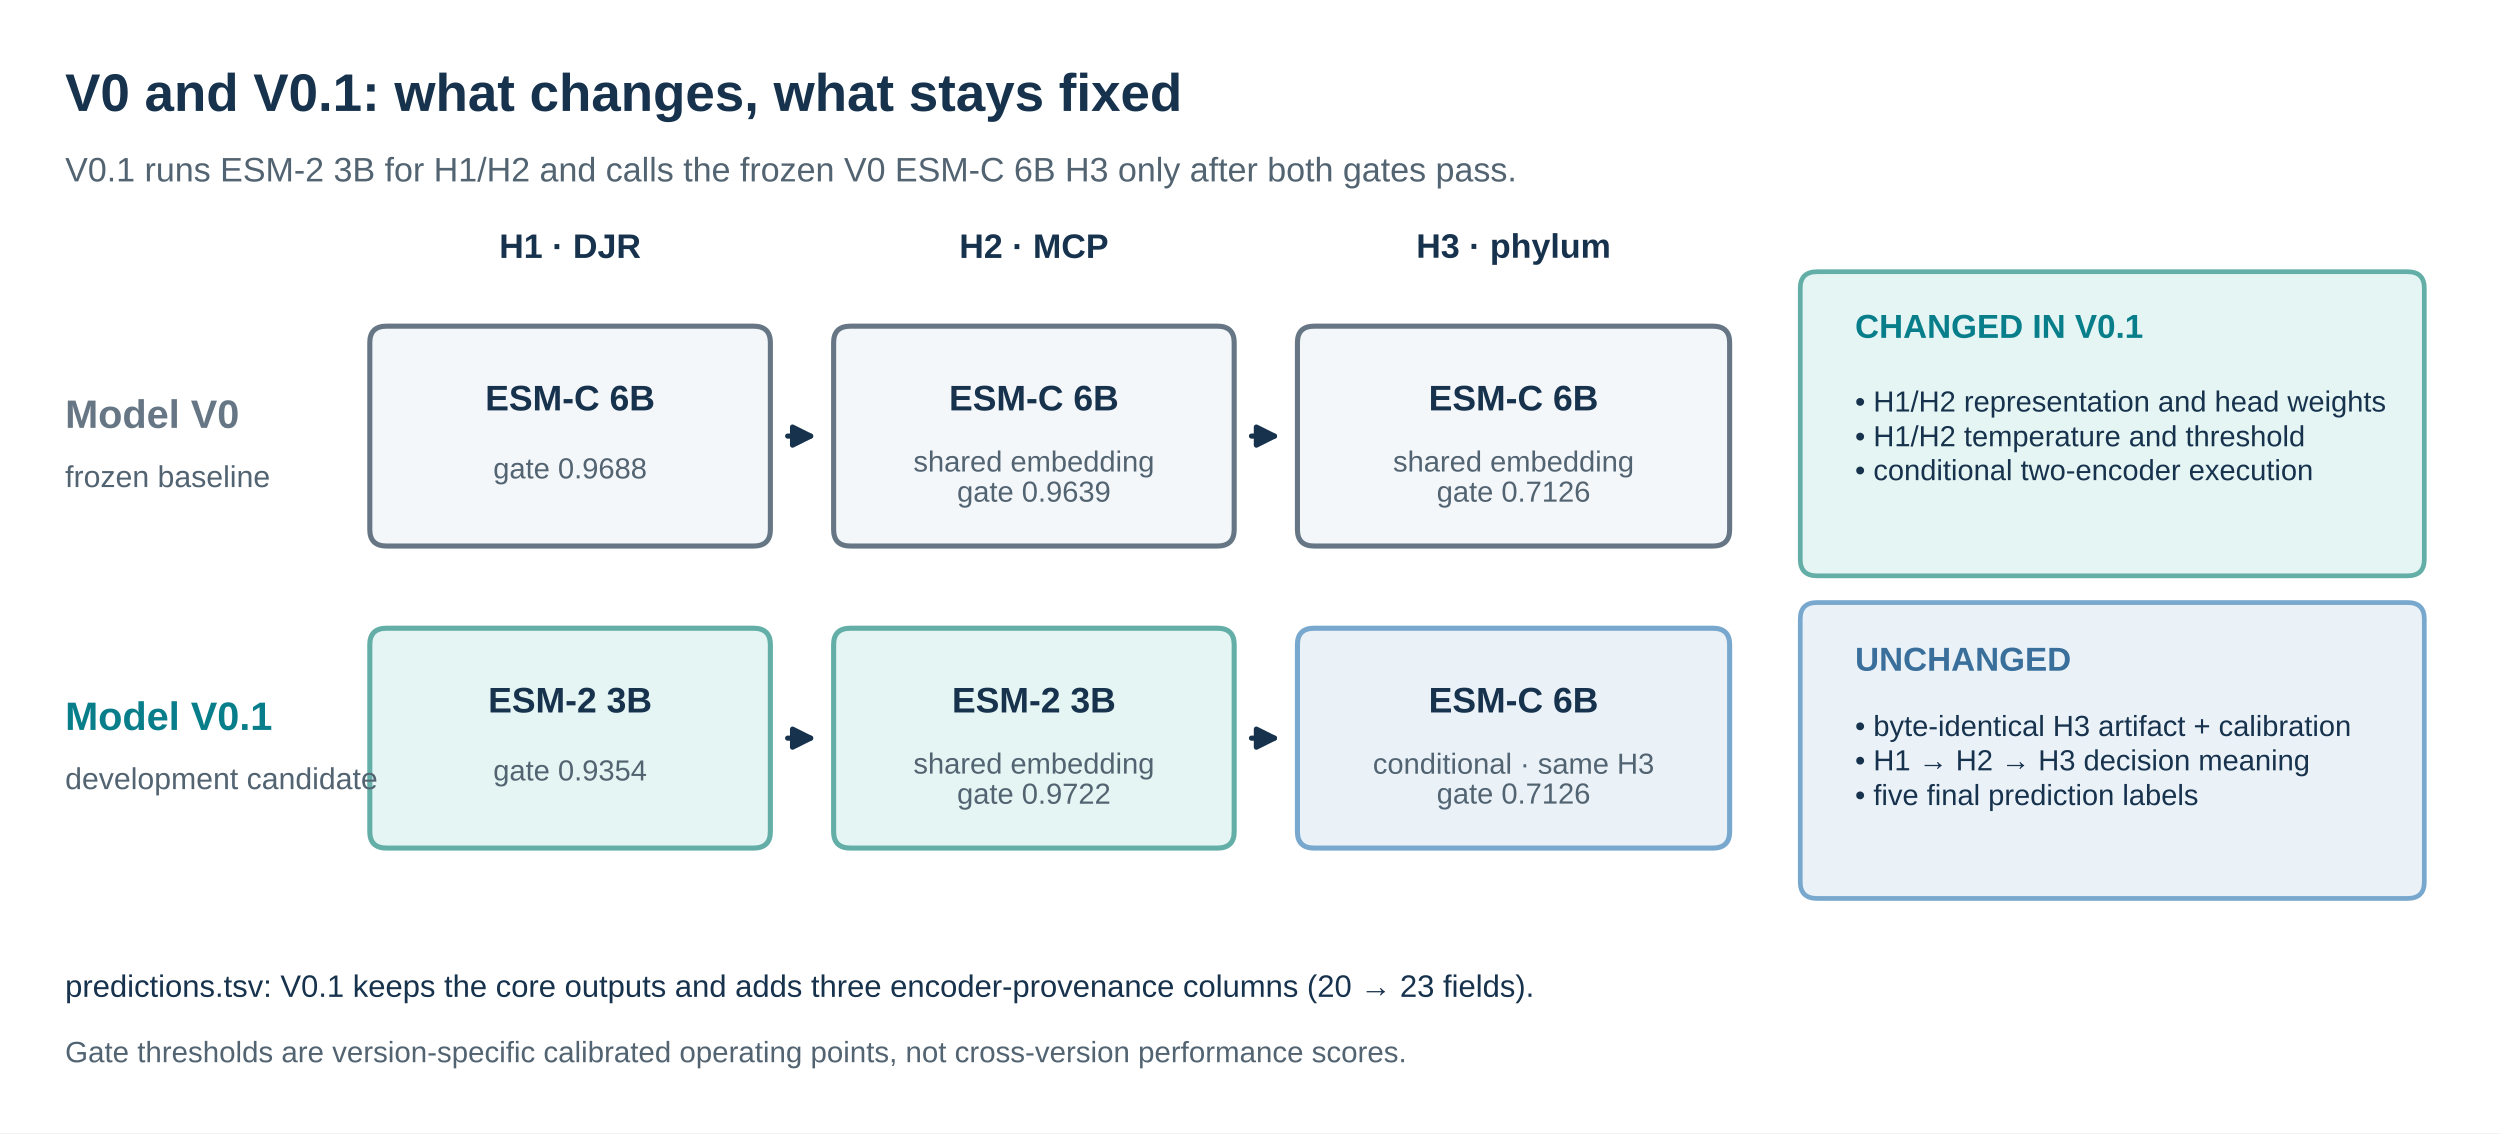
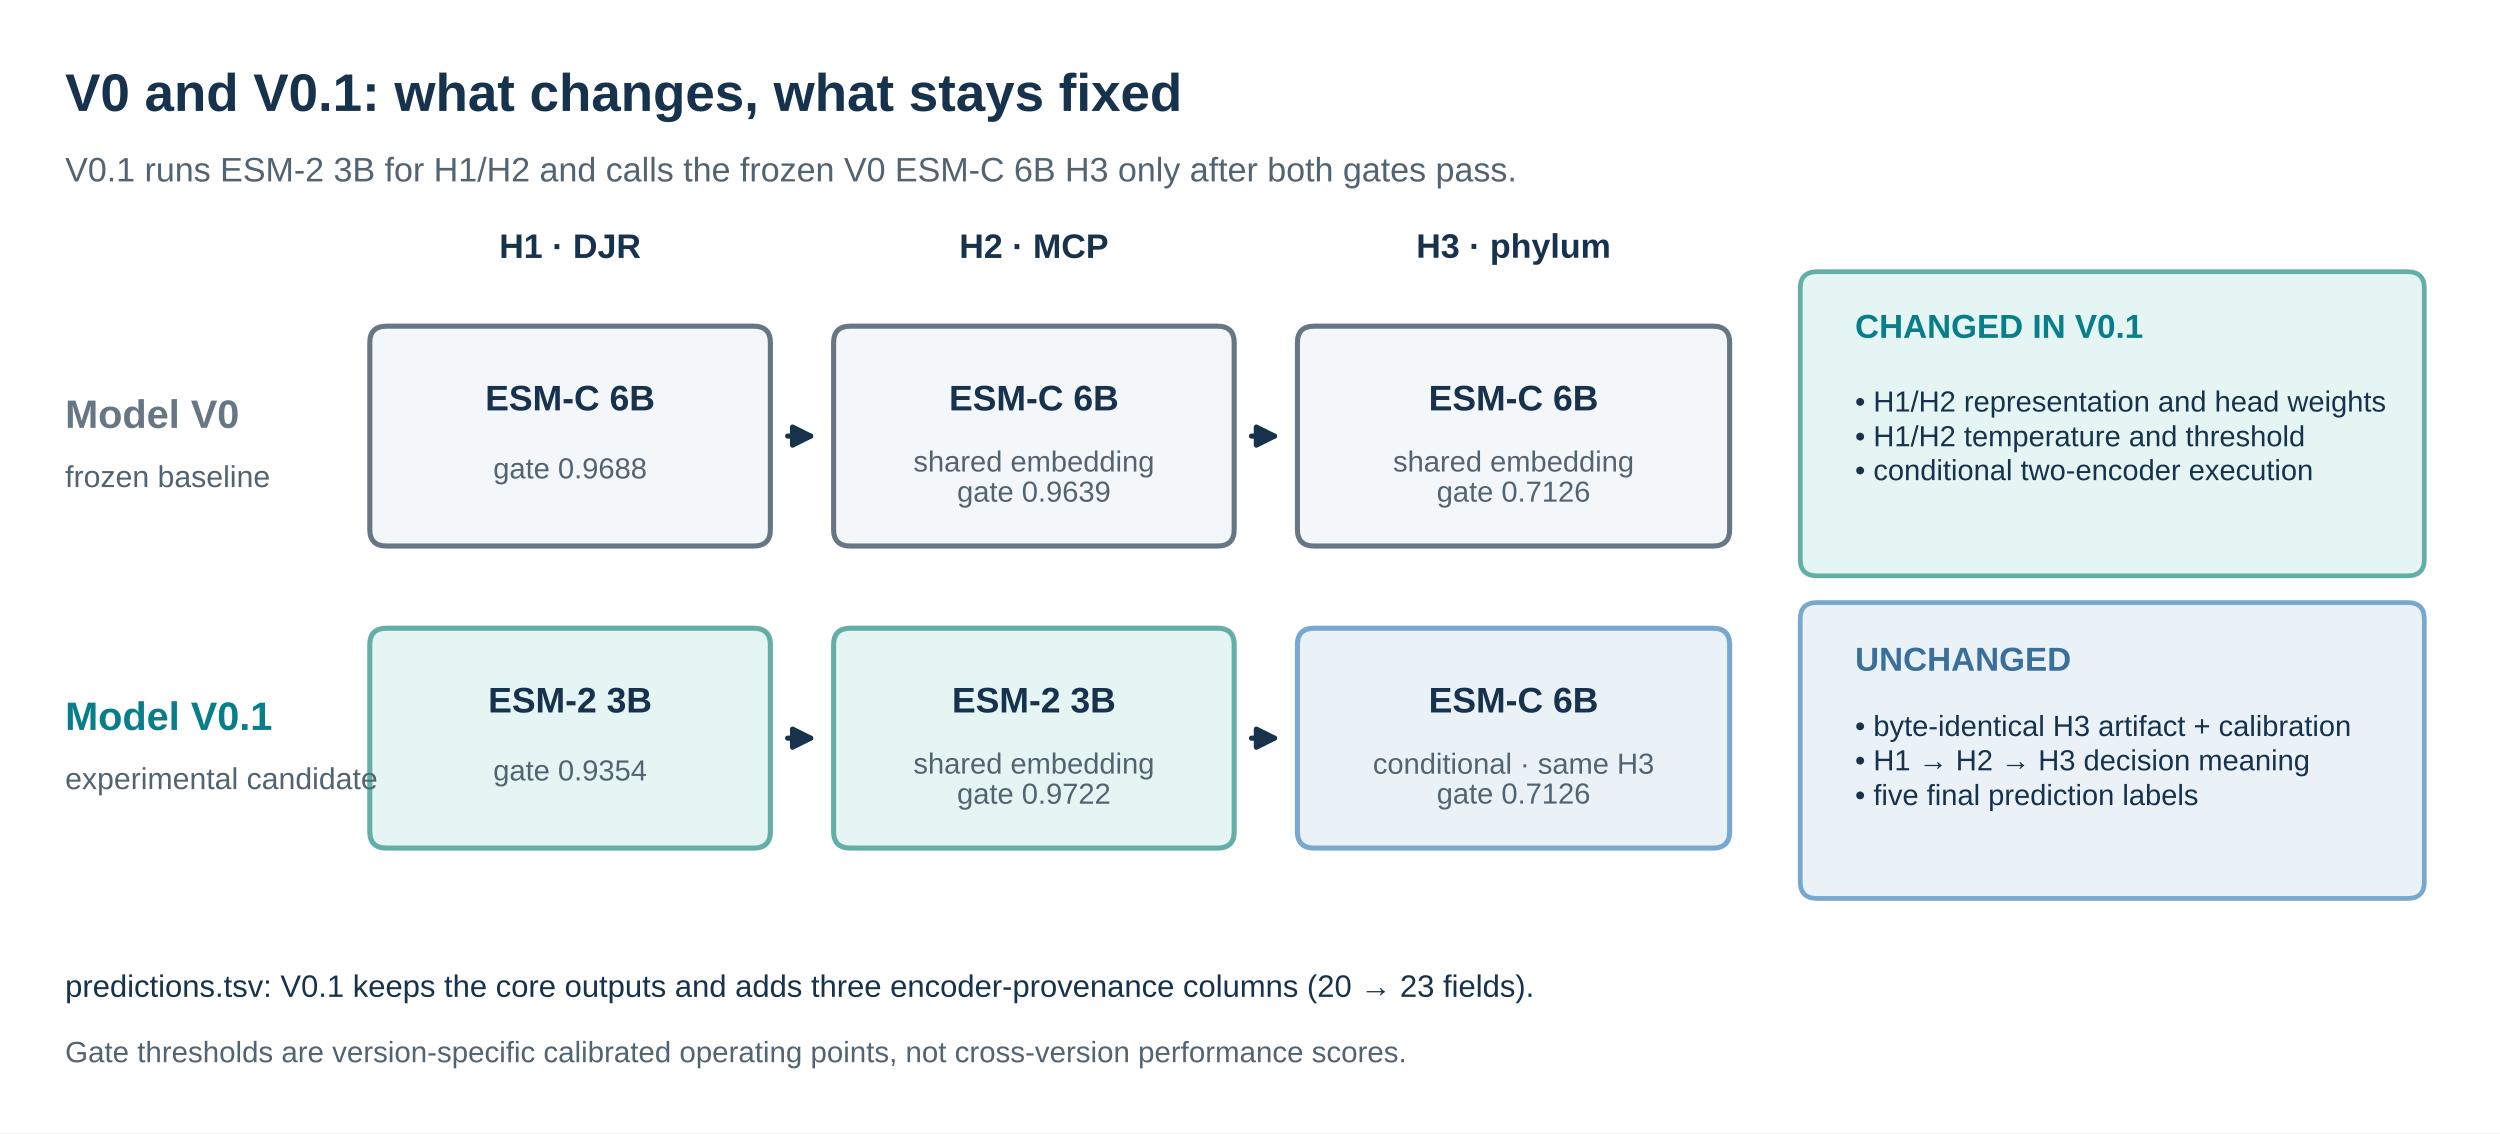
<svg xmlns="http://www.w3.org/2000/svg" width="661.68pt" height="299.916pt" viewBox="0 0 661.68 299.916" version="1.1">
  <defs>
    <style type="text/css">*{stroke-linejoin: round; stroke-linecap: butt}</style>
  </defs>
  <g id="figure_1">
    <g id="patch_1">
      <path d="M 0 299.916 L 661.68 299.916 L 661.68 0 L 0 0 z " style="fill: #ffffff" />
    </g>
    <g id="axes_1">
      <g id="patch_2">
        <path d="M 102.339 144.52 L 199.431 144.52 Q 203.895 144.52 203.895 140.169 L 203.895 90.679 Q 203.895 86.329 199.431 86.329 L 102.339 86.329 Q 97.875 86.329 97.875 90.679 L 97.875 140.169 Q 97.875 144.52 102.339 144.52 z " clip-path="url(#p8ed00eab6c)" style="fill: #f4f7fa; stroke: #667684; stroke-width: 1.35; stroke-linejoin: miter" />
      </g>
      <g id="patch_3">
        <path d="M 225.099 144.52 L 322.191 144.52 Q 326.655 144.52 326.655 140.169 L 326.655 90.679 Q 326.655 86.329 322.191 86.329 L 225.099 86.329 Q 220.635 86.329 220.635 90.679 L 220.635 140.169 Q 220.635 144.52 225.099 144.52 z " clip-path="url(#p8ed00eab6c)" style="fill: #f4f7fa; stroke: #667684; stroke-width: 1.35; stroke-linejoin: miter" />
      </g>
      <g id="patch_4">
        <path d="M 347.859 144.52 L 453.321 144.52 Q 457.785 144.52 457.785 140.169 L 457.785 90.679 Q 457.785 86.329 453.321 86.329 L 347.859 86.329 Q 343.395 86.329 343.395 90.679 L 343.395 140.169 Q 343.395 144.52 347.859 144.52 z " clip-path="url(#p8ed00eab6c)" style="fill: #f4f7fa; stroke: #667684; stroke-width: 1.35; stroke-linejoin: miter" />
      </g>
      <g id="patch_5">
        <path d="M 102.339 224.464 L 199.431 224.464 Q 203.895 224.464 203.895 220.113 L 203.895 170.624 Q 203.895 166.273 199.431 166.273 L 102.339 166.273 Q 97.875 166.273 97.875 170.624 L 97.875 220.113 Q 97.875 224.464 102.339 224.464 z " clip-path="url(#p8ed00eab6c)" style="fill: #e5f5f3; stroke: #63afa7; stroke-width: 1.35; stroke-linejoin: miter" />
      </g>
      <g id="patch_6">
        <path d="M 225.099 224.464 L 322.191 224.464 Q 326.655 224.464 326.655 220.113 L 326.655 170.624 Q 326.655 166.273 322.191 166.273 L 225.099 166.273 Q 220.635 166.273 220.635 170.624 L 220.635 220.113 Q 220.635 224.464 225.099 224.464 z " clip-path="url(#p8ed00eab6c)" style="fill: #e5f5f3; stroke: #63afa7; stroke-width: 1.35; stroke-linejoin: miter" />
      </g>
      <g id="patch_7">
        <path d="M 347.859 224.464 L 453.321 224.464 Q 457.785 224.464 457.785 220.113 L 457.785 170.624 Q 457.785 166.273 453.321 166.273 L 347.859 166.273 Q 343.395 166.273 343.395 170.624 L 343.395 220.113 Q 343.395 224.464 347.859 224.464 z " clip-path="url(#p8ed00eab6c)" style="fill: #eaf2f8; stroke: #79a8ce; stroke-width: 1.35; stroke-linejoin: miter" />
      </g>
      <g id="patch_8">
        <path d="M 208.463 115.424 Q 212.265 115.424 214.559 115.424 " clip-path="url(#p8ed00eab6c)" style="fill: none; stroke: #17324d; stroke-width: 1.35; stroke-linecap: round" />
        <path d="M 209.759 113.024 L 214.559 115.424 L 209.759 117.824 z " clip-path="url(#p8ed00eab6c)" style="fill: #17324d; stroke: #17324d; stroke-width: 1.35; stroke-linecap: round" />
      </g>
      <g id="patch_9">
        <path d="M 331.223 115.424 Q 335.025 115.424 337.319 115.424 " clip-path="url(#p8ed00eab6c)" style="fill: none; stroke: #17324d; stroke-width: 1.35; stroke-linecap: round" />
        <path d="M 332.519 113.024 L 337.319 115.424 L 332.519 117.824 z " clip-path="url(#p8ed00eab6c)" style="fill: #17324d; stroke: #17324d; stroke-width: 1.35; stroke-linecap: round" />
      </g>
      <g id="patch_10">
        <path d="M 208.463 195.369 Q 212.265 195.369 214.559 195.369 " clip-path="url(#p8ed00eab6c)" style="fill: none; stroke: #17324d; stroke-width: 1.35; stroke-linecap: round" />
        <path d="M 209.759 192.969 L 214.559 195.369 L 209.759 197.769 z " clip-path="url(#p8ed00eab6c)" style="fill: #17324d; stroke: #17324d; stroke-width: 1.35; stroke-linecap: round" />
      </g>
      <g id="patch_11">
        <path d="M 331.223 195.369 Q 335.025 195.369 337.319 195.369 " clip-path="url(#p8ed00eab6c)" style="fill: none; stroke: #17324d; stroke-width: 1.35; stroke-linecap: round" />
        <path d="M 332.519 192.969 L 337.319 195.369 L 332.519 197.769 z " clip-path="url(#p8ed00eab6c)" style="fill: #17324d; stroke: #17324d; stroke-width: 1.35; stroke-linecap: round" />
      </g>
      <g id="patch_12">
        <path d="M 480.942 152.405 L 637.182 152.405 Q 641.646 152.405 641.646 148.055 L 641.646 76.268 Q 641.646 71.917 637.182 71.917 L 480.942 71.917 Q 476.478 71.917 476.478 76.268 L 476.478 148.055 Q 476.478 152.405 480.942 152.405 z " clip-path="url(#p8ed00eab6c)" style="fill: #e5f5f3; stroke: #63afa7; stroke-width: 1.25; stroke-linejoin: miter" />
      </g>
      <g id="patch_13">
        <path d="M 480.942 237.788 L 637.182 237.788 Q 641.646 237.788 641.646 233.437 L 641.646 163.826 Q 641.646 159.475 637.182 159.475 L 480.942 159.475 Q 476.478 159.475 476.478 163.826 L 476.478 233.437 Q 476.478 237.788 480.942 237.788 z " clip-path="url(#p8ed00eab6c)" style="fill: #eaf2f8; stroke: #79a8ce; stroke-width: 1.25; stroke-linejoin: miter" />
      </g>
      <g id="text_1">
        <text style="fill: #17324d; font: 700 14px 'Arial', 'Helvetica', 'DejaVu Sans', sans-serif; text-anchor: start" x="17.244" y="29.356" transform="rotate(-0 17.244 29.35604)">V0 and V0.1: what changes, what stays fixed</text>
      </g>
      <g id="text_2">
        <text style="fill: #526371; font: 9px 'Arial', 'Helvetica', 'DejaVu Sans', sans-serif; text-anchor: start" x="17.244" y="48.014" transform="rotate(-0 17.244 48.01364)">V0.1 runs ESM-2 3B for H1/H2 and calls the frozen V0 ESM-C 6B H3 only after both gates pass.</text>
      </g>
      <g id="text_3">
        <text style="fill: #17324d; font: 700 9px 'Arial', 'Helvetica', 'DejaVu Sans', sans-serif; text-anchor: middle" x="150.885" y="68.268" transform="rotate(-0 150.885 68.26769)">H1 · DJR</text>
      </g>
      <g id="text_4">
        <text style="fill: #17324d; font: 700 9px 'Arial', 'Helvetica', 'DejaVu Sans', sans-serif; text-anchor: middle" x="273.645" y="68.268" transform="rotate(-0 273.645 68.26769)">H2 · MCP</text>
      </g>
      <g id="text_5">
        <text style="fill: #17324d; font: 700 9px 'Arial', 'Helvetica', 'DejaVu Sans', sans-serif; text-anchor: middle" x="400.59" y="68.222" transform="rotate(-0 400.59 68.22199)">H3 · phylum</text>
      </g>
      <g id="text_6">
        <text style="fill: #667684; font: 700 10.5px 'Arial', 'Helvetica', 'DejaVu Sans', sans-serif; text-anchor: start" x="17.244" y="113.251" transform="rotate(-0 17.244 113.2514)">Model V0</text>
      </g>
      <g id="text_7">
        <text style="fill: #526371; font: 8px 'Arial', 'Helvetica', 'DejaVu Sans', sans-serif; text-anchor: start" x="17.244" y="128.913" transform="rotate(-0 17.244 128.9129)">frozen baseline</text>
      </g>
      <g id="text_8">
        <text style="fill: #087e8b; font: 700 10.5px 'Arial', 'Helvetica', 'DejaVu Sans', sans-serif; text-anchor: start" x="17.244" y="193.196" transform="rotate(-0 17.244 193.1959)">Model V0.1</text>
      </g>
      <g id="text_9">
-         <text style="fill: #526371; font: 8px 'Arial', 'Helvetica', 'DejaVu Sans', sans-serif; text-anchor: start" x="17.244" y="208.857" transform="rotate(-0 17.244 208.8574)">development candidate</text>
+         <text style="fill: #526371; font: 8px 'Arial', 'Helvetica', 'DejaVu Sans', sans-serif; text-anchor: start" x="17.244" y="208.857" transform="rotate(-0 17.244 208.8574)">experimental candidate</text>
      </g>
      <g id="text_10">
        <text style="fill: #17324d; font: 700 9.4px 'Arial', 'Helvetica', 'DejaVu Sans', sans-serif; text-anchor: middle" x="150.885" y="108.616" transform="rotate(-0 150.885 108.6155)">ESM-C 6B</text>
      </g>
      <g id="text_11">
        <text style="fill: #526371; font: 7.7px 'Arial', 'Helvetica', 'DejaVu Sans', sans-serif; text-anchor: middle" x="150.885" y="126.626" transform="rotate(-0 150.885 126.6263)">gate 0.9688</text>
      </g>
      <g id="text_12">
        <text style="fill: #17324d; font: 700 9.4px 'Arial', 'Helvetica', 'DejaVu Sans', sans-serif; text-anchor: middle" x="273.645" y="108.616" transform="rotate(-0 273.645 108.6155)">ESM-C 6B</text>
      </g>
      <g id="text_13">
        <text style="fill: #526371; font: 7.7px 'Arial', 'Helvetica', 'DejaVu Sans', sans-serif" transform="translate(241.7556 124.7977)">shared embedding</text>
        <text style="fill: #526371; font: 7.7px 'Arial', 'Helvetica', 'DejaVu Sans', sans-serif" transform="translate(253.3086 132.7828)">gate 0.9639</text>
      </g>
      <g id="text_14">
        <text style="fill: #17324d; font: 700 9.4px 'Arial', 'Helvetica', 'DejaVu Sans', sans-serif; text-anchor: middle" x="400.59" y="108.616" transform="rotate(-0 400.59 108.6155)">ESM-C 6B</text>
      </g>
      <g id="text_15">
        <text style="fill: #526371; font: 7.7px 'Arial', 'Helvetica', 'DejaVu Sans', sans-serif" transform="translate(368.7006 124.7977)">shared embedding</text>
        <text style="fill: #526371; font: 7.7px 'Arial', 'Helvetica', 'DejaVu Sans', sans-serif" transform="translate(380.2536 132.7828)">gate 0.7126</text>
      </g>
      <g id="text_16">
        <text style="fill: #17324d; font: 700 9.4px 'Arial', 'Helvetica', 'DejaVu Sans', sans-serif; text-anchor: middle" x="150.885" y="188.56" transform="rotate(-0 150.885 188.56)">ESM-2 3B</text>
      </g>
      <g id="text_17">
        <text style="fill: #526371; font: 7.7px 'Arial', 'Helvetica', 'DejaVu Sans', sans-serif; text-anchor: middle" x="150.885" y="206.571" transform="rotate(-0 150.885 206.5708)">gate 0.9354</text>
      </g>
      <g id="text_18">
        <text style="fill: #17324d; font: 700 9.4px 'Arial', 'Helvetica', 'DejaVu Sans', sans-serif; text-anchor: middle" x="273.645" y="188.56" transform="rotate(-0 273.645 188.56)">ESM-2 3B</text>
      </g>
      <g id="text_19">
        <text style="fill: #526371; font: 7.7px 'Arial', 'Helvetica', 'DejaVu Sans', sans-serif" transform="translate(241.7556 204.7422)">shared embedding</text>
        <text style="fill: #526371; font: 7.7px 'Arial', 'Helvetica', 'DejaVu Sans', sans-serif" transform="translate(253.3086 212.7273)">gate 0.9722</text>
      </g>
      <g id="text_20">
        <text style="fill: #17324d; font: 700 9.4px 'Arial', 'Helvetica', 'DejaVu Sans', sans-serif; text-anchor: middle" x="400.59" y="188.56" transform="rotate(-0 400.59 188.56)">ESM-C 6B</text>
      </g>
      <g id="text_21">
        <text style="fill: #526371; font: 7.7px 'Arial', 'Helvetica', 'DejaVu Sans', sans-serif" transform="translate(363.3575 204.7873)">conditional · same H3</text>
        <text style="fill: #526371; font: 7.7px 'Arial', 'Helvetica', 'DejaVu Sans', sans-serif" transform="translate(380.2536 212.6822)">gate 0.7126</text>
      </g>
      <g id="text_22">
        <text style="fill: #087e8b; font: 700 8.8px 'Arial', 'Helvetica', 'DejaVu Sans', sans-serif; text-anchor: start" x="490.986" y="89.426" transform="rotate(-0 490.986 89.42561)">CHANGED IN V0.1</text>
      </g>
      <g id="text_23">
        <text style="fill: #17324d; font: 7.7px 'Arial', 'Helvetica', 'DejaVu Sans', sans-serif" transform="translate(490.986 108.9261)">• H1/H2 representation and head weights</text>
        <text style="fill: #17324d; font: 7.7px 'Arial', 'Helvetica', 'DejaVu Sans', sans-serif" transform="translate(490.986 118.114)">• H1/H2 temperature and threshold</text>
        <text style="fill: #17324d; font: 7.7px 'Arial', 'Helvetica', 'DejaVu Sans', sans-serif" transform="translate(490.986 127.0849)">• conditional two-encoder execution</text>
      </g>
      <g id="text_24">
        <text style="fill: #3a6f9b; font: 700 8.8px 'Arial', 'Helvetica', 'DejaVu Sans', sans-serif; text-anchor: start" x="490.986" y="177.528" transform="rotate(-0 490.986 177.5277)">UNCHANGED</text>
      </g>
      <g id="text_25">
        <text style="fill: #17324d; font: 7.7px 'Arial', 'Helvetica', 'DejaVu Sans', sans-serif" transform="translate(490.986 194.7923)">• byte-identical H3 artifact + calibration</text>
        <text style="fill: #17324d; font: 7.7px 'Arial', 'Helvetica', 'DejaVu Sans', sans-serif" transform="translate(490.986 203.8843)">• H1 → H2 → H3 decision meaning</text>
        <text style="fill: #17324d; font: 7.7px 'Arial', 'Helvetica', 'DejaVu Sans', sans-serif" transform="translate(490.986 213.0721)">• five final prediction labels</text>
      </g>
      <g id="text_26">
        <text style="fill: #17324d; font: 8.2px 'Arial', 'Helvetica', 'DejaVu Sans', sans-serif; text-anchor: start" x="17.244" y="263.839" transform="rotate(-0 17.244 263.8389)">predictions.tsv: V0.1 keeps the core outputs and adds three encoder-provenance columns (20 → 23 fields).</text>
      </g>
      <g id="text_27">
        <text style="fill: #526371; font: 7.8px 'Arial', 'Helvetica', 'DejaVu Sans', sans-serif; text-anchor: start" x="17.244" y="281.138" transform="rotate(-0 17.244 281.1383)">Gate thresholds are version-specific calibrated operating points, not cross-version performance scores.</text>
      </g>
    </g>
  </g>
  <defs>
    <clipPath id="p8ed00eab6c">
      <rect x="7.2" y="7.2" width="647.28" height="285.516" />
    </clipPath>
  </defs>
</svg>
